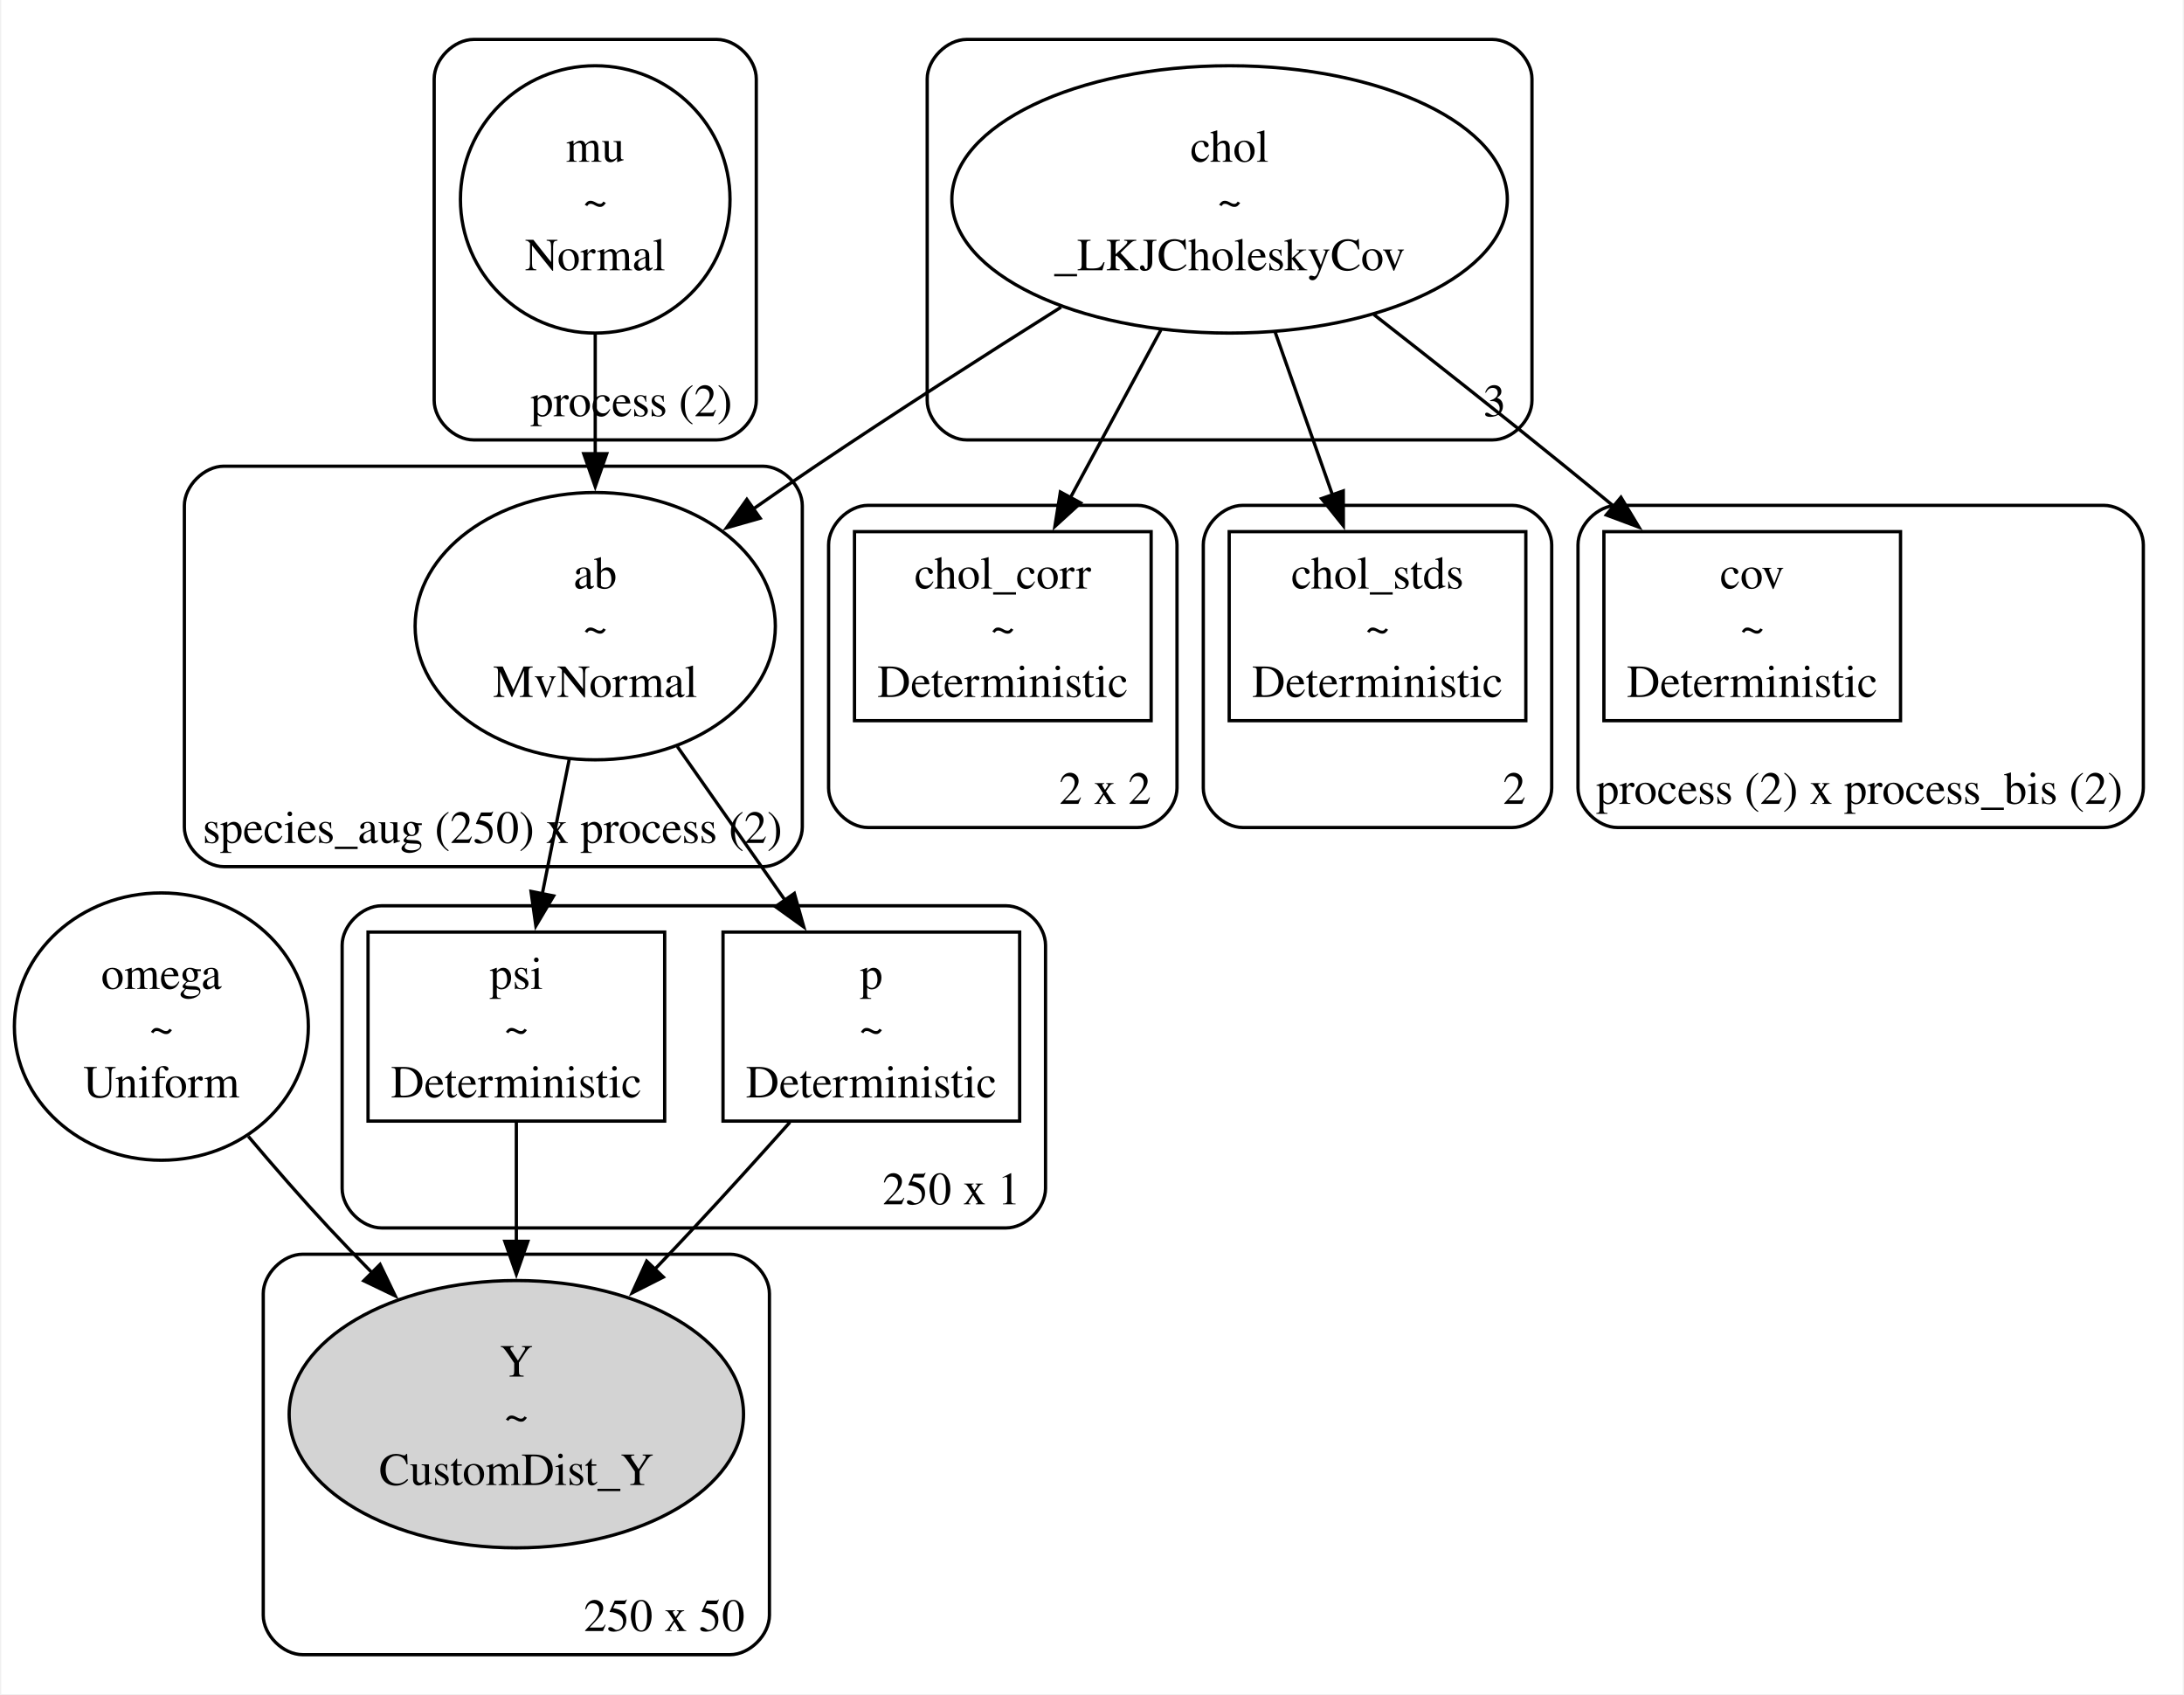
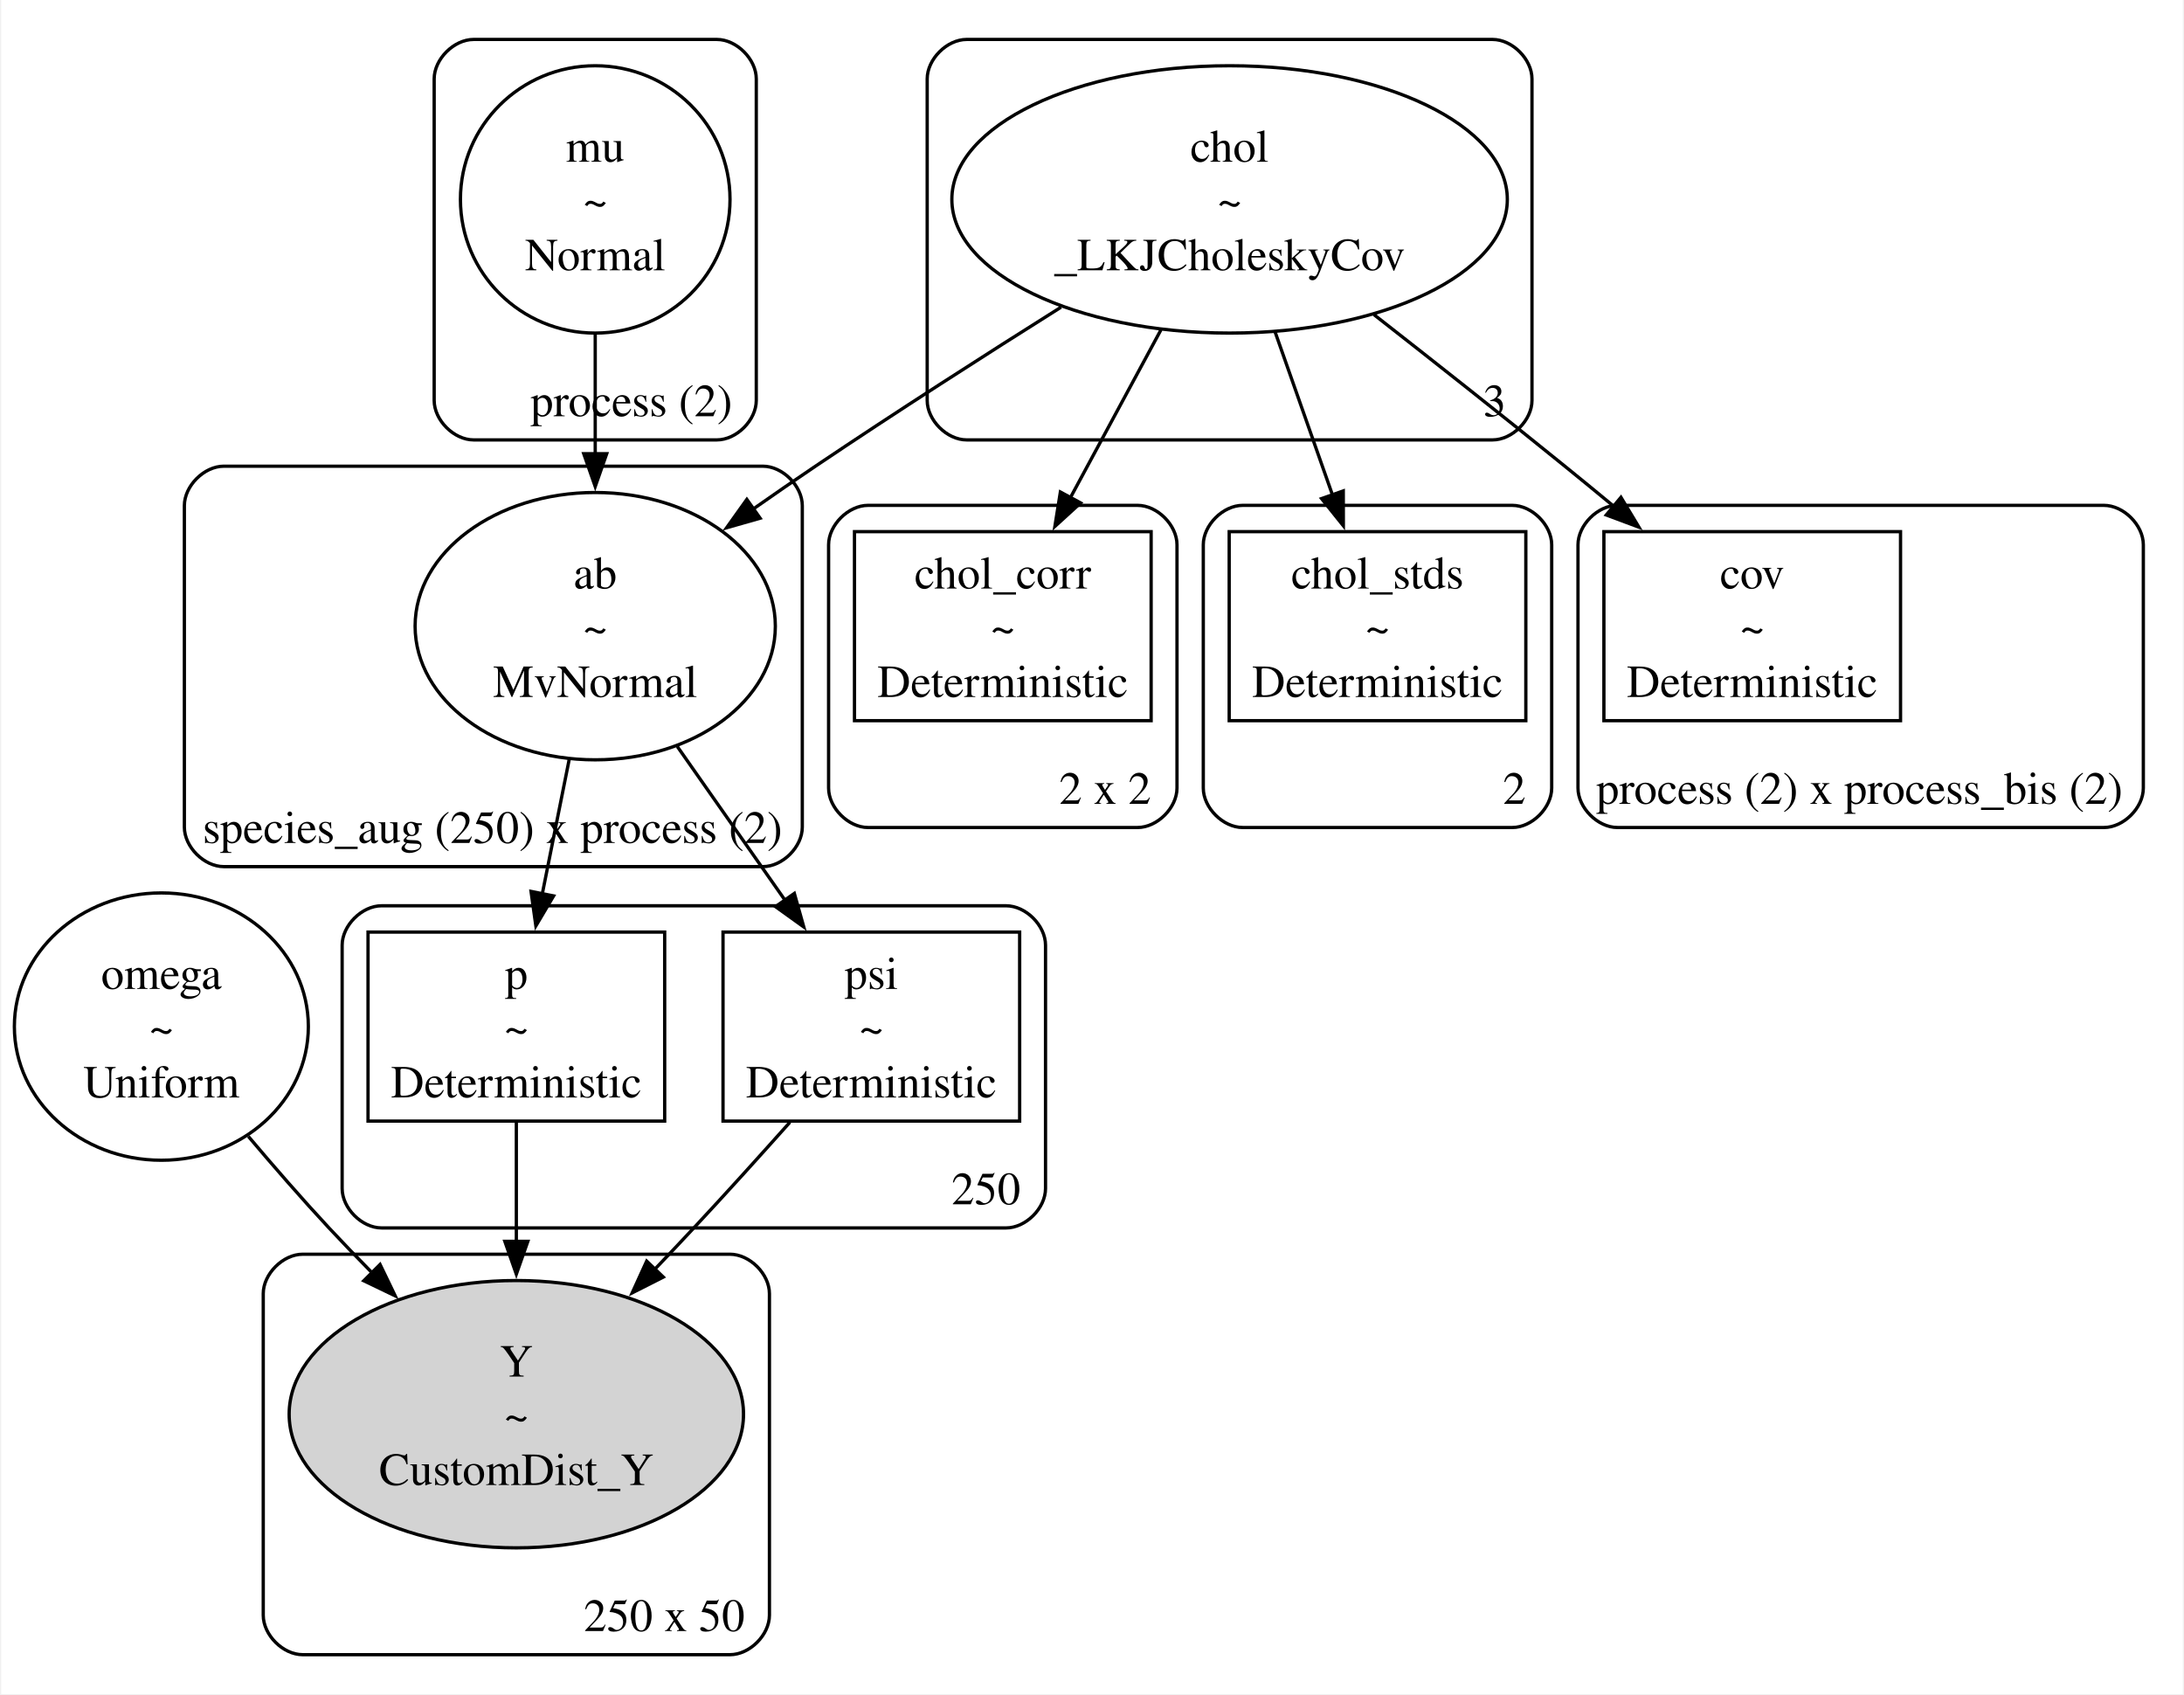
<svg xmlns="http://www.w3.org/2000/svg" width="664pt" height="515pt" viewBox="0.00 0.00 663.72 515.36">
  <g id="graph0" class="graph" transform="scale(1 1) rotate(0) translate(4 511.36)">
    <polygon fill="white" stroke="none" points="-4,4 -4,-511.36 659.72,-511.36 659.72,4 -4,4" />
-     <g id="clust5" class="cluster">
-       <path fill="none" stroke="black" d="M487.72,-259.63C487.72,-259.63 635.72,-259.63 635.72,-259.63 641.72,-259.63 647.72,-265.63 647.72,-271.63 647.72,-271.63 647.72,-345.63 647.72,-345.63 647.72,-351.63 641.72,-357.63 635.72,-357.63 635.72,-357.63 487.72,-357.63 487.72,-357.63 481.72,-357.63 475.72,-351.63 475.72,-345.63 475.72,-345.63 475.72,-271.63 475.72,-271.63 475.72,-265.63 481.72,-259.63 487.72,-259.63" />
-       <text text-anchor="middle" x="561.35" y="-266.83" font-family="Times,serif" font-size="14.00">process (2) x process_bis (2)</text>
-     </g>
-     <g id="clust6" class="cluster">
-       <path fill="none" stroke="black" d="M63.72,-247.73C63.72,-247.73 227.72,-247.73 227.72,-247.73 233.72,-247.73 239.72,-253.73 239.72,-259.73 239.72,-259.73 239.72,-357.54 239.72,-357.54 239.72,-363.54 233.72,-369.54 227.72,-369.54 227.72,-369.54 63.72,-369.54 63.72,-369.54 57.72,-369.54 51.72,-363.54 51.72,-357.54 51.72,-357.54 51.72,-259.73 51.72,-259.73 51.72,-253.73 57.72,-247.73 63.72,-247.73" />
-       <text text-anchor="middle" x="145.47" y="-254.93" font-family="Times,serif" font-size="14.00">species_aug (250) x process (2)</text>
-     </g>
-     <g id="clust2" class="cluster">
-       <path fill="none" stroke="black" d="M289.72,-377.54C289.72,-377.54 449.72,-377.54 449.72,-377.54 455.72,-377.54 461.72,-383.54 461.72,-389.54 461.72,-389.54 461.72,-487.36 461.72,-487.36 461.72,-493.36 455.72,-499.36 449.72,-499.36 449.72,-499.36 289.72,-499.36 289.72,-499.36 283.72,-499.36 277.72,-493.36 277.72,-487.36 277.72,-487.36 277.72,-389.54 277.72,-389.54 277.72,-383.54 283.72,-377.54 289.72,-377.54" />
-       <text text-anchor="middle" x="450.35" y="-384.74" font-family="Times,serif" font-size="14.00">3</text>
-     </g>
-     <g id="clust4" class="cluster">
-       <path fill="none" stroke="black" d="M373.72,-259.63C373.72,-259.63 455.72,-259.63 455.72,-259.63 461.72,-259.63 467.72,-265.63 467.72,-271.63 467.72,-271.63 467.72,-345.63 467.72,-345.63 467.72,-351.63 461.72,-357.63 455.72,-357.63 455.72,-357.63 373.72,-357.63 373.72,-357.63 367.72,-357.63 361.72,-351.63 361.72,-345.63 361.72,-345.63 361.72,-271.63 361.72,-271.63 361.72,-265.63 367.72,-259.63 373.72,-259.63" />
-       <text text-anchor="middle" x="456.35" y="-266.83" font-family="Times,serif" font-size="14.00">2</text>
-     </g>
    <g id="clust1" class="cluster">
      <path fill="none" stroke="black" d="M139.72,-377.54C139.72,-377.54 213.72,-377.54 213.72,-377.54 219.72,-377.54 225.72,-383.54 225.72,-389.54 225.72,-389.54 225.72,-487.36 225.72,-487.36 225.72,-493.36 219.72,-499.36 213.72,-499.36 213.72,-499.36 139.72,-499.36 139.72,-499.36 133.72,-499.36 127.72,-493.36 127.72,-487.36 127.72,-487.36 127.72,-389.54 127.72,-389.54 127.72,-383.54 133.72,-377.54 139.72,-377.54" />
      <text text-anchor="middle" x="187.72" y="-384.74" font-family="Times,serif" font-size="14.00">process (2)</text>
    </g>
    <g id="clust3" class="cluster">
      <path fill="none" stroke="black" d="M259.72,-259.63C259.72,-259.63 341.72,-259.63 341.72,-259.63 347.72,-259.63 353.72,-265.63 353.72,-271.63 353.72,-271.63 353.72,-345.63 353.72,-345.63 353.72,-351.63 347.72,-357.63 341.72,-357.63 341.72,-357.63 259.72,-357.63 259.72,-357.63 253.72,-357.63 247.72,-351.63 247.72,-345.63 247.72,-345.63 247.72,-271.63 247.72,-271.63 247.72,-265.63 253.72,-259.63 259.72,-259.63" />
      <text text-anchor="middle" x="331.85" y="-266.83" font-family="Times,serif" font-size="14.00">2 x 2</text>
    </g>
    <g id="clust7" class="cluster">
      <path fill="none" stroke="black" d="M111.72,-137.82C111.72,-137.82 301.72,-137.82 301.72,-137.82 307.72,-137.82 313.72,-143.82 313.72,-149.82 313.72,-149.82 313.72,-223.82 313.72,-223.82 313.72,-229.82 307.72,-235.82 301.72,-235.82 301.72,-235.82 111.72,-235.82 111.72,-235.82 105.72,-235.82 99.72,-229.82 99.72,-223.82 99.72,-223.82 99.72,-149.82 99.72,-149.82 99.72,-143.82 105.72,-137.82 111.72,-137.82" />
-       <text text-anchor="middle" x="285.1" y="-145.02" font-family="Times,serif" font-size="14.00">250 x 1</text>
+       <text text-anchor="middle" x="295.6" y="-145.02" font-family="Times,serif" font-size="14.00">250</text>
    </g>
    <g id="clust8" class="cluster">
      <path fill="none" stroke="black" d="M87.72,-8C87.72,-8 217.72,-8 217.72,-8 223.72,-8 229.72,-14 229.72,-20 229.72,-20 229.72,-117.82 229.72,-117.82 229.72,-123.82 223.72,-129.82 217.72,-129.82 217.72,-129.82 87.72,-129.82 87.72,-129.82 81.72,-129.82 75.72,-123.82 75.72,-117.82 75.72,-117.82 75.72,-20 75.72,-20 75.72,-14 81.72,-8 87.72,-8" />
      <text text-anchor="middle" x="197.72" y="-15.2" font-family="Times,serif" font-size="14.00">250 x 50</text>
+     </g>
+     <g id="clust2" class="cluster">
+       <path fill="none" stroke="black" d="M289.72,-377.54C289.72,-377.54 449.72,-377.54 449.72,-377.54 455.72,-377.54 461.72,-383.54 461.72,-389.54 461.72,-389.54 461.72,-487.36 461.72,-487.36 461.72,-493.36 455.72,-499.36 449.72,-499.36 449.72,-499.36 289.72,-499.36 289.72,-499.36 283.72,-499.36 277.72,-493.36 277.72,-487.36 277.72,-487.36 277.72,-389.54 277.72,-389.54 277.72,-383.54 283.72,-377.54 289.72,-377.54" />
+       <text text-anchor="middle" x="450.35" y="-384.74" font-family="Times,serif" font-size="14.00">3</text>
+     </g>
+     <g id="clust4" class="cluster">
+       <path fill="none" stroke="black" d="M373.72,-259.63C373.72,-259.63 455.72,-259.63 455.72,-259.63 461.72,-259.63 467.72,-265.63 467.72,-271.63 467.72,-271.63 467.72,-345.63 467.72,-345.63 467.72,-351.63 461.72,-357.63 455.72,-357.63 455.72,-357.63 373.72,-357.63 373.72,-357.63 367.72,-357.63 361.72,-351.63 361.72,-345.63 361.72,-345.63 361.72,-271.63 361.72,-271.63 361.72,-265.63 367.72,-259.63 373.72,-259.63" />
+       <text text-anchor="middle" x="456.35" y="-266.83" font-family="Times,serif" font-size="14.00">2</text>
+     </g>
+     <g id="clust5" class="cluster">
+       <path fill="none" stroke="black" d="M487.72,-259.63C487.72,-259.63 635.72,-259.63 635.72,-259.63 641.72,-259.63 647.72,-265.63 647.72,-271.63 647.72,-271.63 647.72,-345.63 647.72,-345.63 647.72,-351.63 641.72,-357.63 635.72,-357.63 635.72,-357.63 487.72,-357.63 487.72,-357.63 481.72,-357.63 475.72,-351.63 475.72,-345.63 475.72,-345.63 475.72,-271.63 475.72,-271.63 475.72,-265.63 481.72,-259.63 487.72,-259.63" />
+       <text text-anchor="middle" x="561.35" y="-266.83" font-family="Times,serif" font-size="14.00">process (2) x process_bis (2)</text>
+     </g>
+     <g id="clust6" class="cluster">
+       <path fill="none" stroke="black" d="M63.72,-247.73C63.72,-247.73 227.72,-247.73 227.72,-247.73 233.72,-247.73 239.72,-253.73 239.72,-259.73 239.72,-259.73 239.72,-357.54 239.72,-357.54 239.72,-363.54 233.72,-369.54 227.72,-369.54 227.72,-369.54 63.72,-369.54 63.72,-369.54 57.72,-369.54 51.72,-363.54 51.72,-357.54 51.72,-357.54 51.72,-259.73 51.72,-259.73 51.72,-253.73 57.72,-247.73 63.72,-247.73" />
+       <text text-anchor="middle" x="145.47" y="-254.93" font-family="Times,serif" font-size="14.00">species_aug (250) x process (2)</text>
    </g>
    <g id="node1" class="node">
      <ellipse fill="none" stroke="black" cx="44.72" cy="-199.07" rx="44.72" ry="40.66" />
      <text text-anchor="middle" x="44.72" y="-210.52" font-family="Times,serif" font-size="14.00">omega</text>
      <text text-anchor="middle" x="44.72" y="-194.02" font-family="Times,serif" font-size="14.00">~</text>
      <text text-anchor="middle" x="44.72" y="-177.52" font-family="Times,serif" font-size="14.00">Uniform</text>
    </g>
    <g id="node10" class="node">
      <ellipse fill="lightgrey" stroke="black" cx="152.72" cy="-81.16" rx="69.12" ry="40.66" />
      <text text-anchor="middle" x="152.72" y="-92.61" font-family="Times,serif" font-size="14.00">Y</text>
      <text text-anchor="middle" x="152.72" y="-76.11" font-family="Times,serif" font-size="14.00">~</text>
      <text text-anchor="middle" x="152.72" y="-59.61" font-family="Times,serif" font-size="14.00">CustomDist_Y</text>
    </g>
    <g id="edge10" class="edge">
      <path fill="none" stroke="black" d="M71.17,-165.68C78.91,-156.52 87.51,-146.64 95.72,-137.82 99.91,-133.33 104.35,-128.72 108.84,-124.17" />
      <polygon fill="black" stroke="black" points="111.26,-126.7 115.86,-117.16 106.31,-121.75 111.26,-126.7" />
    </g>
    <g id="node2" class="node">
      <ellipse fill="none" stroke="black" cx="176.72" cy="-450.7" rx="41.01" ry="40.66" />
      <text text-anchor="middle" x="176.72" y="-462.15" font-family="Times,serif" font-size="14.00">mu</text>
      <text text-anchor="middle" x="176.72" y="-445.65" font-family="Times,serif" font-size="14.00">~</text>
      <text text-anchor="middle" x="176.72" y="-429.15" font-family="Times,serif" font-size="14.00">Normal</text>
    </g>
    <g id="node7" class="node">
      <ellipse fill="none" stroke="black" cx="176.72" cy="-320.88" rx="54.8" ry="40.66" />
      <text text-anchor="middle" x="176.72" y="-332.33" font-family="Times,serif" font-size="14.00">ab</text>
      <text text-anchor="middle" x="176.72" y="-315.83" font-family="Times,serif" font-size="14.00">~</text>
      <text text-anchor="middle" x="176.72" y="-299.33" font-family="Times,serif" font-size="14.00">MvNormal</text>
    </g>
-     <g id="edge4" class="edge">
+     <g id="edge5" class="edge">
      <path fill="none" stroke="black" d="M176.72,-409.61C176.72,-398.07 176.72,-385.32 176.72,-373.2" />
      <polygon fill="black" stroke="black" points="180.22,-373.35 176.72,-363.35 173.22,-373.35 180.22,-373.35" />
    </g>
    <g id="node3" class="node">
      <ellipse fill="none" stroke="black" cx="369.72" cy="-450.7" rx="84.5" ry="40.66" />
      <text text-anchor="middle" x="369.72" y="-462.15" font-family="Times,serif" font-size="14.00">chol</text>
      <text text-anchor="middle" x="369.72" y="-445.65" font-family="Times,serif" font-size="14.00">~</text>
      <text text-anchor="middle" x="369.72" y="-429.15" font-family="Times,serif" font-size="14.00">_LKJCholeskyCov</text>
    </g>
    <g id="node4" class="node">
      <polygon fill="none" stroke="black" points="345.85,-349.63 255.6,-349.63 255.6,-292.13 345.85,-292.13 345.85,-349.63" />
      <text text-anchor="middle" x="300.72" y="-332.33" font-family="Times,serif" font-size="14.00">chol_corr</text>
      <text text-anchor="middle" x="300.72" y="-315.83" font-family="Times,serif" font-size="14.00">~</text>
      <text text-anchor="middle" x="300.72" y="-299.33" font-family="Times,serif" font-size="14.00">Deterministic</text>
    </g>
    <g id="edge1" class="edge">
      <path fill="none" stroke="black" d="M348.83,-411.01C340.03,-394.7 329.82,-375.78 321.08,-359.58" />
      <polygon fill="black" stroke="black" points="324.4,-358.37 316.57,-351.23 318.24,-361.69 324.4,-358.37" />
    </g>
    <g id="node5" class="node">
      <polygon fill="none" stroke="black" points="459.85,-349.63 369.6,-349.63 369.6,-292.13 459.85,-292.13 459.85,-349.63" />
      <text text-anchor="middle" x="414.72" y="-332.33" font-family="Times,serif" font-size="14.00">chol_stds</text>
      <text text-anchor="middle" x="414.72" y="-315.83" font-family="Times,serif" font-size="14.00">~</text>
      <text text-anchor="middle" x="414.72" y="-299.33" font-family="Times,serif" font-size="14.00">Deterministic</text>
    </g>
    <g id="edge2" class="edge">
      <path fill="none" stroke="black" d="M383.59,-410.31C389.17,-394.46 395.59,-376.23 401.14,-360.46" />
      <polygon fill="black" stroke="black" points="404.31,-362.02 404.33,-351.42 397.7,-359.69 404.31,-362.02" />
    </g>
    <g id="node6" class="node">
      <polygon fill="none" stroke="black" points="573.85,-349.63 483.6,-349.63 483.6,-292.13 573.85,-292.13 573.85,-349.63" />
      <text text-anchor="middle" x="528.72" y="-332.33" font-family="Times,serif" font-size="14.00">cov</text>
      <text text-anchor="middle" x="528.72" y="-315.83" font-family="Times,serif" font-size="14.00">~</text>
      <text text-anchor="middle" x="528.72" y="-299.33" font-family="Times,serif" font-size="14.00">Deterministic</text>
    </g>
    <g id="edge3" class="edge">
      <path fill="none" stroke="black" d="M413.63,-415.66C431.72,-401.52 452.83,-384.86 471.72,-369.54 476.67,-365.54 481.82,-361.3 486.92,-357.08" />
      <polygon fill="black" stroke="black" points="488.79,-360.08 494.25,-351 484.32,-354.7 488.79,-360.08" />
    </g>
-     <g id="edge5" class="edge">
+     <g id="edge4" class="edge">
      <path fill="none" stroke="black" d="M318.45,-417.92C295.43,-403.44 268.03,-385.9 243.72,-369.54 237.52,-365.37 231.05,-360.9 224.68,-356.44" />
      <polygon fill="black" stroke="black" points="226.89,-353.72 216.7,-350.82 222.85,-359.44 226.89,-353.72" />
    </g>
    <g id="node8" class="node">
      <polygon fill="none" stroke="black" points="305.85,-227.82 215.6,-227.82 215.6,-170.32 305.85,-170.32 305.85,-227.82" />
-       <text text-anchor="middle" x="260.72" y="-210.52" font-family="Times,serif" font-size="14.00">p</text>
+       <text text-anchor="middle" x="260.72" y="-210.52" font-family="Times,serif" font-size="14.00">psi</text>
      <text text-anchor="middle" x="260.72" y="-194.02" font-family="Times,serif" font-size="14.00">~</text>
      <text text-anchor="middle" x="260.72" y="-177.52" font-family="Times,serif" font-size="14.00">Deterministic</text>
    </g>
-     <g id="edge6" class="edge">
+     <g id="edge7" class="edge">
      <path fill="none" stroke="black" d="M201.7,-284.26C212.11,-269.41 224.21,-252.16 234.72,-237.15" />
      <polygon fill="black" stroke="black" points="237.3,-239.58 240.17,-229.38 231.57,-235.56 237.3,-239.58" />
    </g>
    <g id="node9" class="node">
      <polygon fill="none" stroke="black" points="197.85,-227.82 107.6,-227.82 107.6,-170.32 197.85,-170.32 197.85,-227.82" />
-       <text text-anchor="middle" x="152.72" y="-210.52" font-family="Times,serif" font-size="14.00">psi</text>
+       <text text-anchor="middle" x="152.72" y="-210.52" font-family="Times,serif" font-size="14.00">p</text>
      <text text-anchor="middle" x="152.72" y="-194.02" font-family="Times,serif" font-size="14.00">~</text>
      <text text-anchor="middle" x="152.72" y="-177.52" font-family="Times,serif" font-size="14.00">Deterministic</text>
    </g>
-     <g id="edge7" class="edge">
+     <g id="edge6" class="edge">
      <path fill="none" stroke="black" d="M168.8,-280.32C166.16,-267.14 163.22,-252.47 160.59,-239.31" />
      <polygon fill="black" stroke="black" points="164.06,-238.82 158.66,-229.7 157.19,-240.19 164.06,-238.82" />
    </g>
-     <g id="edge9" class="edge">
+     <g id="edge8" class="edge">
      <path fill="none" stroke="black" d="M235.95,-169.96C226.85,-159.76 216.4,-148.19 206.72,-137.82 202.86,-133.68 198.81,-129.4 194.74,-125.13" />
      <polygon fill="black" stroke="black" points="197.43,-122.87 187.98,-118.08 192.38,-127.72 197.43,-122.87" />
    </g>
-     <g id="edge8" class="edge">
+     <g id="edge9" class="edge">
      <path fill="none" stroke="black" d="M152.72,-170.01C152.72,-159.03 152.72,-146.08 152.72,-133.55" />
      <polygon fill="black" stroke="black" points="156.22,-133.74 152.72,-123.74 149.22,-133.74 156.22,-133.74" />
    </g>
  </g>
</svg>
